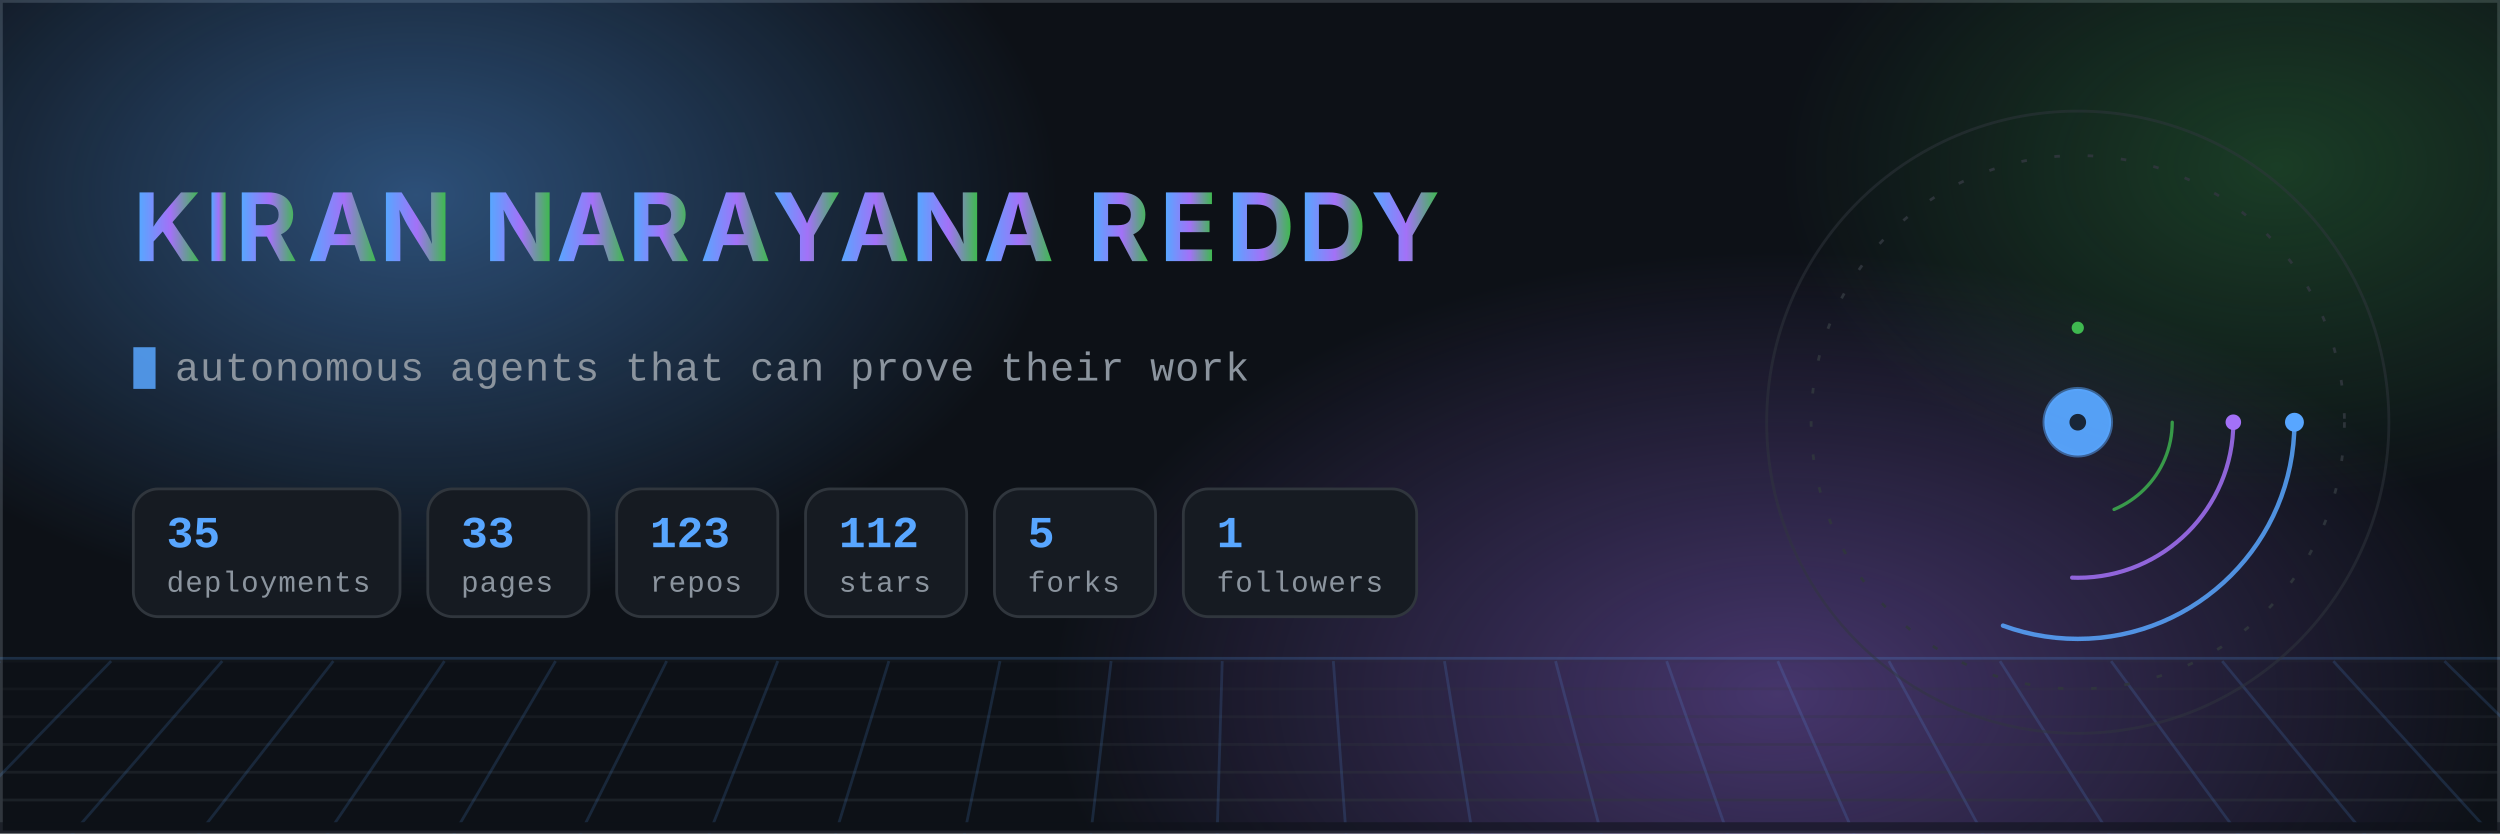
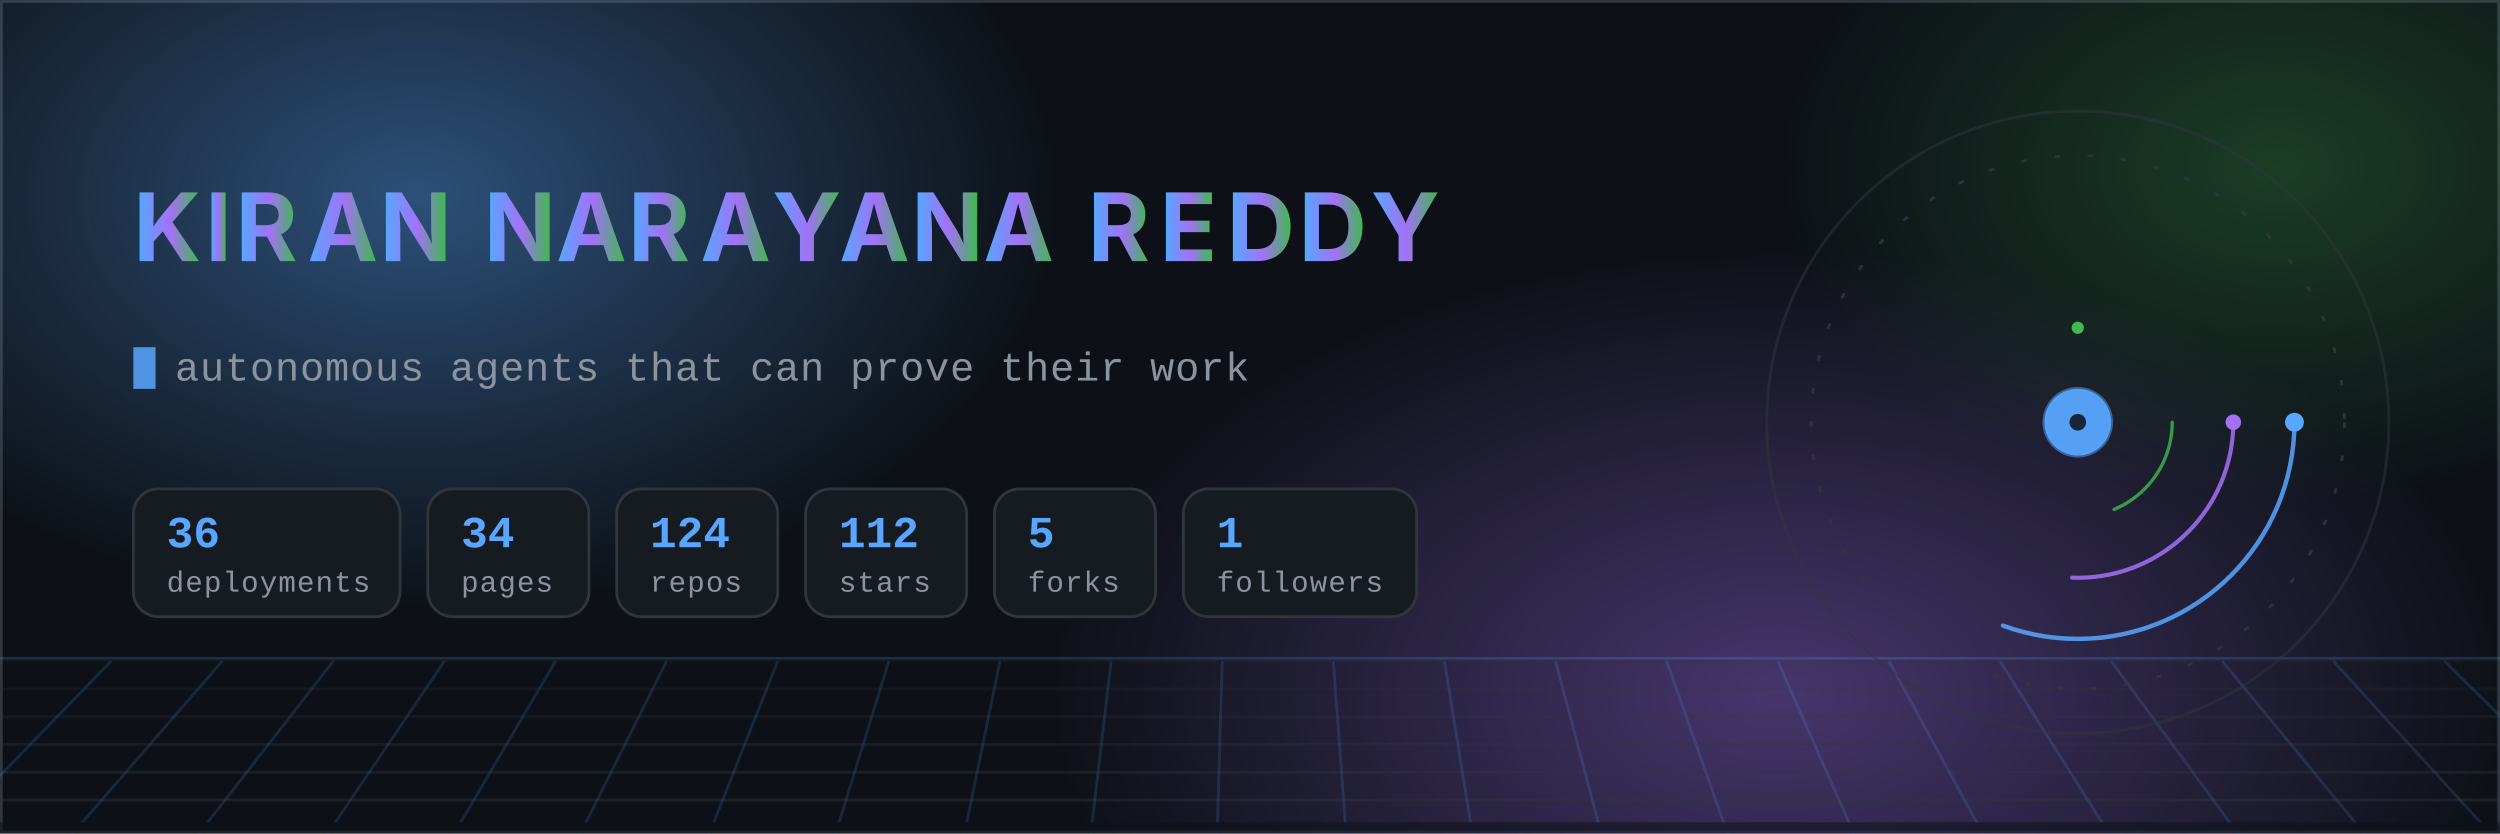
- <svg xmlns="http://www.w3.org/2000/svg" width="900" height="300" viewBox="0 0 900 300" role="img" aria-label="Kiran Narayana Reddy — autonomous agents, aerospace research and compliance-as-code. 35 live deployments across 123 repositories.">
+ <svg xmlns="http://www.w3.org/2000/svg" width="900" height="300" viewBox="0 0 900 300" role="img" aria-label="Kiran Narayana Reddy — autonomous agents, aerospace research and compliance-as-code. 36 live deployments across 124 repositories.">
  <defs>
    <linearGradient id="nameGrad" x1="0" y1="0" x2="1" y2="0">
      <stop offset="0%" stop-color="#58a6ff" />
      <stop offset="52%" stop-color="#a371f7" />
      <stop offset="100%" stop-color="#3fb950" />
      <animate attributeName="x1" values="-0.3;1.1;-0.3" dur="14s" repeatCount="indefinite" />
      <animate attributeName="x2" values="0.4;1.6;0.4" dur="14s" repeatCount="indefinite" />
    </linearGradient>
    <radialGradient id="auroraA" cx="50%" cy="50%" r="50%">
      <stop offset="0%" stop-color="#58a6ff" stop-opacity="0.42" />
      <stop offset="100%" stop-color="#58a6ff" stop-opacity="0" />
    </radialGradient>
    <radialGradient id="auroraB" cx="50%" cy="50%" r="50%">
      <stop offset="0%" stop-color="#a371f7" stop-opacity="0.38" />
      <stop offset="100%" stop-color="#a371f7" stop-opacity="0" />
    </radialGradient>
    <radialGradient id="auroraC" cx="50%" cy="50%" r="50%">
      <stop offset="0%" stop-color="#3fb950" stop-opacity="0.26" />
      <stop offset="100%" stop-color="#3fb950" stop-opacity="0" />
    </radialGradient>
    <linearGradient id="ringGrad" x1="0" y1="0" x2="1" y2="1">
      <stop offset="0%" stop-color="#58a6ff" stop-opacity="0.9" />
      <stop offset="100%" stop-color="#a371f7" stop-opacity="0.15" />
    </linearGradient>
    <linearGradient id="fadeRight" x1="0" y1="0" x2="1" y2="0">
      <stop offset="0%" stop-color="#0d1117" stop-opacity="0" />
      <stop offset="100%" stop-color="#0d1117" stop-opacity="1" />
    </linearGradient>
    <clipPath id="clipA">
      <rect x="48" y="118" width="0" height="26">
        <animate attributeName="width" values="0;340;340;0" keyTimes="0;0.14;0.30;0.34" dur="12s" begin="0s" repeatCount="indefinite" calcMode="spline" keySplines="0.4 0 0.2 1;0.4 0 0.2 1;0.4 0 0.2 1" />
      </rect>
    </clipPath>
    <clipPath id="clipB">
      <rect x="48" y="118" width="0" height="26">
        <animate attributeName="width" values="0;360;360;0" keyTimes="0;0.14;0.30;0.34" dur="12s" begin="4s" repeatCount="indefinite" />
      </rect>
    </clipPath>
    <clipPath id="clipC">
      <rect x="48" y="118" width="0" height="26">
        <animate attributeName="width" values="0;350;350;0" keyTimes="0;0.14;0.30;0.34" dur="12s" begin="8s" repeatCount="indefinite" />
      </rect>
    </clipPath>
    <style>
      .mono { font-family: ui-monospace, SFMono-Regular, "SF Mono", Menlo, Consolas, "Liberation Mono", monospace; }
      .sans { font-family: -apple-system, BlinkMacSystemFont, "Segoe UI", Inter, Helvetica, Arial, sans-serif; }
      /* Base styles are the FINISHED state on purpose: a renderer that ignores
         CSS animation (static previewers, crawlers) must still show the name. */
      .letter { opacity: 1; animation: rise 0.9s cubic-bezier(.22,1,.36,1) both; }
      .bar { transform-origin: left center; animation: grow 1.6s cubic-bezier(.22,1,.36,1) both; }
      @keyframes rise { from { opacity: 0; transform: translateY(14px); } to { opacity: 1; transform: translateY(0); } }
      @keyframes grow { from { transform: scaleX(0); } to { transform: scaleX(1); } }
      @keyframes drift { 0% { transform: translate(0,0) scale(1); } 50% { transform: translate(18px,-12px) scale(1.06); } 100% { transform: translate(0,0) scale(1); } }
      .aurora { animation: drift 18s ease-in-out infinite; }
      .aurora-slow { animation: drift 26s ease-in-out infinite reverse; }
      @keyframes gridpan { from { transform: translateX(0); } to { transform: translateX(-40px); } }
      .gridpan { animation: gridpan 9s linear infinite; }
      .static { display: none; }
      @media (prefers-reduced-motion: reduce) {
        .anim { display: none; }
        .static { display: inline; }
        .letter { opacity: 1 !important; animation: none; }
        .bar { transform: scaleX(1) !important; animation: none; }
        .aurora, .aurora-slow, .gridpan { animation: none; }
      }
    </style>
  </defs>
  <rect x="0" y="0" width="900" height="300" fill="#0d1117" />
  <rect x="0.5" y="0.5" width="899" height="299" fill="none" stroke="#30363d" stroke-width="1" />
  <g class="anim">
    <ellipse class="aurora" cx="150" cy="70" rx="230" ry="150" fill="url(#auroraA)" />
    <ellipse class="aurora-slow" cx="640" cy="250" rx="260" ry="160" fill="url(#auroraB)" />
    <ellipse class="aurora" cx="820" cy="60" rx="180" ry="120" fill="url(#auroraC)" />
  </g>
  <g class="anim" opacity="0.55">
    <line x1="0" y1="237" x2="900" y2="237" stroke="#58a6ff" stroke-width="1" opacity="0.35" />
    <g class="gridpan">
      <line x1="-40" y1="238" x2="940" y2="238" stroke="#30363d" stroke-width="1" opacity="0.22" />
      <line x1="-40" y1="248" x2="940" y2="248" stroke="#30363d" stroke-width="1" opacity="0.33" />
      <line x1="-40" y1="258" x2="940" y2="258" stroke="#30363d" stroke-width="1" opacity="0.44" />
      <line x1="-40" y1="268" x2="940" y2="268" stroke="#30363d" stroke-width="1" opacity="0.55" />
      <line x1="-40" y1="278" x2="940" y2="278" stroke="#30363d" stroke-width="1" opacity="0.66" />
      <line x1="-40" y1="288" x2="940" y2="288" stroke="#30363d" stroke-width="1" opacity="0.77" />
      <line x1="-40" y1="298" x2="940" y2="298" stroke="#30363d" stroke-width="1" opacity="0.88" />
      <line x1="-40" y1="238" x2="-118" y2="306" stroke="#58a6ff" stroke-width="1" opacity="0.28" />
      <line x1="0" y1="238" x2="-72" y2="306" stroke="#58a6ff" stroke-width="1" opacity="0.28" />
      <line x1="40" y1="238" x2="-26" y2="306" stroke="#58a6ff" stroke-width="1" opacity="0.28" />
      <line x1="80" y1="238" x2="21" y2="306" stroke="#58a6ff" stroke-width="1" opacity="0.28" />
      <line x1="120" y1="238" x2="67" y2="306" stroke="#58a6ff" stroke-width="1" opacity="0.28" />
      <line x1="160" y1="238" x2="114" y2="306" stroke="#58a6ff" stroke-width="1" opacity="0.28" />
      <line x1="200" y1="238" x2="160" y2="306" stroke="#58a6ff" stroke-width="1" opacity="0.28" />
      <line x1="240" y1="238" x2="206" y2="306" stroke="#58a6ff" stroke-width="1" opacity="0.28" />
      <line x1="280" y1="238" x2="253" y2="306" stroke="#58a6ff" stroke-width="1" opacity="0.28" />
      <line x1="320" y1="238" x2="299" y2="306" stroke="#58a6ff" stroke-width="1" opacity="0.28" />
      <line x1="360" y1="238" x2="346" y2="306" stroke="#58a6ff" stroke-width="1" opacity="0.28" />
      <line x1="400" y1="238" x2="392" y2="306" stroke="#58a6ff" stroke-width="1" opacity="0.28" />
      <line x1="440" y1="238" x2="438" y2="306" stroke="#58a6ff" stroke-width="1" opacity="0.28" />
      <line x1="480" y1="238" x2="485" y2="306" stroke="#58a6ff" stroke-width="1" opacity="0.28" />
      <line x1="520" y1="238" x2="531" y2="306" stroke="#58a6ff" stroke-width="1" opacity="0.28" />
      <line x1="560" y1="238" x2="578" y2="306" stroke="#58a6ff" stroke-width="1" opacity="0.28" />
      <line x1="600" y1="238" x2="624" y2="306" stroke="#58a6ff" stroke-width="1" opacity="0.28" />
      <line x1="640" y1="238" x2="670" y2="306" stroke="#58a6ff" stroke-width="1" opacity="0.28" />
      <line x1="680" y1="238" x2="717" y2="306" stroke="#58a6ff" stroke-width="1" opacity="0.28" />
      <line x1="720" y1="238" x2="763" y2="306" stroke="#58a6ff" stroke-width="1" opacity="0.28" />
      <line x1="760" y1="238" x2="810" y2="306" stroke="#58a6ff" stroke-width="1" opacity="0.28" />
      <line x1="800" y1="238" x2="856" y2="306" stroke="#58a6ff" stroke-width="1" opacity="0.28" />
      <line x1="840" y1="238" x2="902" y2="306" stroke="#58a6ff" stroke-width="1" opacity="0.28" />
      <line x1="880" y1="238" x2="949" y2="306" stroke="#58a6ff" stroke-width="1" opacity="0.28" />
      <line x1="920" y1="238" x2="995" y2="306" stroke="#58a6ff" stroke-width="1" opacity="0.28" />
    </g>
    <rect x="0" y="296" width="900" height="4" fill="#0d1117" />
  </g>
  <g class="sans" font-size="34" font-weight="700" fill="url(#nameGrad)">
    <text x="48.0" y="94" class="letter" style="animation-delay:0.10s">K</text>
    <text x="73.9" y="94" class="letter" style="animation-delay:0.15s">I</text>
    <text x="84.8" y="94" class="letter" style="animation-delay:0.20s">R</text>
    <text x="110.7" y="94" class="letter" style="animation-delay:0.25s">A</text>
    <text x="136.7" y="94" class="letter" style="animation-delay:0.30s">N</text>
    <text x="174.2" y="94" class="letter" style="animation-delay:0.40s">N</text>
    <text x="200.2" y="94" class="letter" style="animation-delay:0.45s">A</text>
    <text x="226.1" y="94" class="letter" style="animation-delay:0.50s">R</text>
    <text x="252.1" y="94" class="letter" style="animation-delay:0.55s">A</text>
    <text x="278.0" y="94" class="letter" style="animation-delay:0.60s">Y</text>
    <text x="302.1" y="94" class="letter" style="animation-delay:0.65s">A</text>
    <text x="328.1" y="94" class="letter" style="animation-delay:0.70s">N</text>
    <text x="354.0" y="94" class="letter" style="animation-delay:0.75s">A</text>
    <text x="391.6" y="94" class="letter" style="animation-delay:0.85s">R</text>
    <text x="417.5" y="94" class="letter" style="animation-delay:0.90s">E</text>
    <text x="441.6" y="94" class="letter" style="animation-delay:0.95s">D</text>
    <text x="467.5" y="94" class="letter" style="animation-delay:1.00s">D</text>
    <text x="493.5" y="94" class="letter" style="animation-delay:1.05s">Y</text>
  </g>
  <g class="mono" font-size="14.5" fill="#8b949e" letter-spacing="0.3">
    <text x="63" y="137" class="anim">autonomous agents that can prove their work
      <animate attributeName="opacity" values="1;1;0;0;0;0" keyTimes="0;0.30;0.34;0.63;0.67;1" dur="24s" repeatCount="indefinite" />
    </text>
    <text x="63" y="137" class="anim" opacity="0">aerospace research pipelines with evidence chains
      <animate attributeName="opacity" values="0;0;1;1;0;0" keyTimes="0;0.32;0.36;0.63;0.67;1" dur="24s" repeatCount="indefinite" />
    </text>
    <text x="63" y="137" class="anim" opacity="0">compliance-as-code for EU regulated products
      <animate attributeName="opacity" values="0;0;1;1;0;0" keyTimes="0;0.65;0.69;0.96;1;1" dur="24s" repeatCount="indefinite" />
    </text>
    <text x="63" y="137" class="static">autonomous agents that can prove their work</text>
    <rect x="48" y="125" width="8" height="15" fill="#58a6ff" opacity="0.85" class="anim">
      <animate attributeName="opacity" values="1;1;0;0;1" keyTimes="0;0.45;0.5;0.95;1" dur="1.1s" repeatCount="indefinite" />
    </rect>
  </g>
  <g class="bar" style="animation-delay:0.90s">
    <rect x="48" y="176" width="96" height="46" rx="9" fill="#161b22" stroke="#30363d" stroke-width="1" />
-     <text class="mono" x="60" y="197" font-size="16" font-weight="700" fill="#58a6ff">35</text>
+     <text class="mono" x="60" y="197" font-size="16" font-weight="700" fill="#58a6ff">36</text>
    <text class="mono" x="60" y="213" font-size="10.5" fill="#8b949e" letter-spacing="0.4">deployments</text>
  </g>
  <g class="bar" style="animation-delay:1.04s">
    <rect x="154" y="176" width="58" height="46" rx="9" fill="#161b22" stroke="#30363d" stroke-width="1" />
-     <text class="mono" x="166" y="197" font-size="16" font-weight="700" fill="#58a6ff">33</text>
+     <text class="mono" x="166" y="197" font-size="16" font-weight="700" fill="#58a6ff">34</text>
    <text class="mono" x="166" y="213" font-size="10.5" fill="#8b949e" letter-spacing="0.4">pages</text>
  </g>
  <g class="bar" style="animation-delay:1.18s">
    <rect x="222" y="176" width="58" height="46" rx="9" fill="#161b22" stroke="#30363d" stroke-width="1" />
-     <text class="mono" x="234" y="197" font-size="16" font-weight="700" fill="#58a6ff">123</text>
+     <text class="mono" x="234" y="197" font-size="16" font-weight="700" fill="#58a6ff">124</text>
    <text class="mono" x="234" y="213" font-size="10.5" fill="#8b949e" letter-spacing="0.4">repos</text>
  </g>
  <g class="bar" style="animation-delay:1.32s">
    <rect x="290" y="176" width="58" height="46" rx="9" fill="#161b22" stroke="#30363d" stroke-width="1" />
    <text class="mono" x="302" y="197" font-size="16" font-weight="700" fill="#58a6ff">112</text>
    <text class="mono" x="302" y="213" font-size="10.5" fill="#8b949e" letter-spacing="0.4">stars</text>
  </g>
  <g class="bar" style="animation-delay:1.46s">
    <rect x="358" y="176" width="58" height="46" rx="9" fill="#161b22" stroke="#30363d" stroke-width="1" />
    <text class="mono" x="370" y="197" font-size="16" font-weight="700" fill="#58a6ff">5</text>
    <text class="mono" x="370" y="213" font-size="10.5" fill="#8b949e" letter-spacing="0.4">forks</text>
  </g>
  <g class="bar" style="animation-delay:1.60s">
    <rect x="426" y="176" width="84" height="46" rx="9" fill="#161b22" stroke="#30363d" stroke-width="1" />
    <text class="mono" x="438" y="197" font-size="16" font-weight="700" fill="#58a6ff">1</text>
    <text class="mono" x="438" y="213" font-size="10.5" fill="#8b949e" letter-spacing="0.4">followers</text>
  </g>
  <g transform="translate(748,152)" class="anim">
    <circle r="112" fill="none" stroke="#30363d" stroke-width="1" opacity="0.5" />
    <g>
      <animateTransform attributeName="transform" type="rotate" from="0" to="360" dur="60s" repeatCount="indefinite" />
      <circle r="96" fill="none" stroke="#30363d" stroke-width="1" stroke-dasharray="2 10" opacity="0.9" />
    </g>
    <g>
      <animateTransform attributeName="transform" type="rotate" from="0" to="360" dur="16s" repeatCount="indefinite" />
      <circle r="78" fill="none" stroke="#58a6ff" stroke-width="1.6" stroke-linecap="round" stroke-dasharray="150 340" opacity="0.85" />
      <circle cx="78" cy="0" r="3.4" fill="#58a6ff" />
    </g>
    <g>
      <animateTransform attributeName="transform" type="rotate" from="360" to="0" dur="10s" repeatCount="indefinite" />
      <circle r="56" fill="none" stroke="#a371f7" stroke-width="1.5" stroke-linecap="round" stroke-dasharray="90 262" opacity="0.85" />
      <circle cx="56" cy="0" r="2.8" fill="#a371f7" />
    </g>
    <g>
      <animateTransform attributeName="transform" type="rotate" from="0" to="360" dur="22s" repeatCount="indefinite" />
      <circle r="34" fill="none" stroke="#3fb950" stroke-width="1.2" stroke-dasharray="40 174" stroke-linecap="round" opacity="0.8" />
      <circle cx="0" cy="-34" r="2.2" fill="#3fb950" />
    </g>
    <circle r="12" fill="#58a6ff" opacity="0.95" />
    <circle r="12" fill="none" stroke="#58a6ff" stroke-width="1.4" opacity="0.5">
      <animate attributeName="r" values="12;30" dur="2.8s" repeatCount="indefinite" />
      <animate attributeName="opacity" values="0.5;0" dur="2.8s" repeatCount="indefinite" />
    </circle>
    <circle r="3" fill="#0d1117" opacity="0.85" />
    <circle r="2" fill="#58a6ff" opacity="0">
      <animate attributeName="r" values="14;96" dur="4.2s" repeatCount="indefinite" />
      <animate attributeName="opacity" values="0.75;0" dur="4.2s" repeatCount="indefinite" />
    </circle>
    <circle r="2" fill="#a371f7" opacity="0">
      <animate attributeName="r" values="14;96" dur="4.2s" begin="1.4s" repeatCount="indefinite" />
      <animate attributeName="opacity" values="0.75;0" dur="4.2s" begin="1.4s" repeatCount="indefinite" />
    </circle>
    <circle r="2" fill="#3fb950" opacity="0">
      <animate attributeName="r" values="14;96" dur="4.2s" begin="2.8s" repeatCount="indefinite" />
      <animate attributeName="opacity" values="0.75;0" dur="4.2s" begin="2.8s" repeatCount="indefinite" />
    </circle>
  </g>
</svg>
